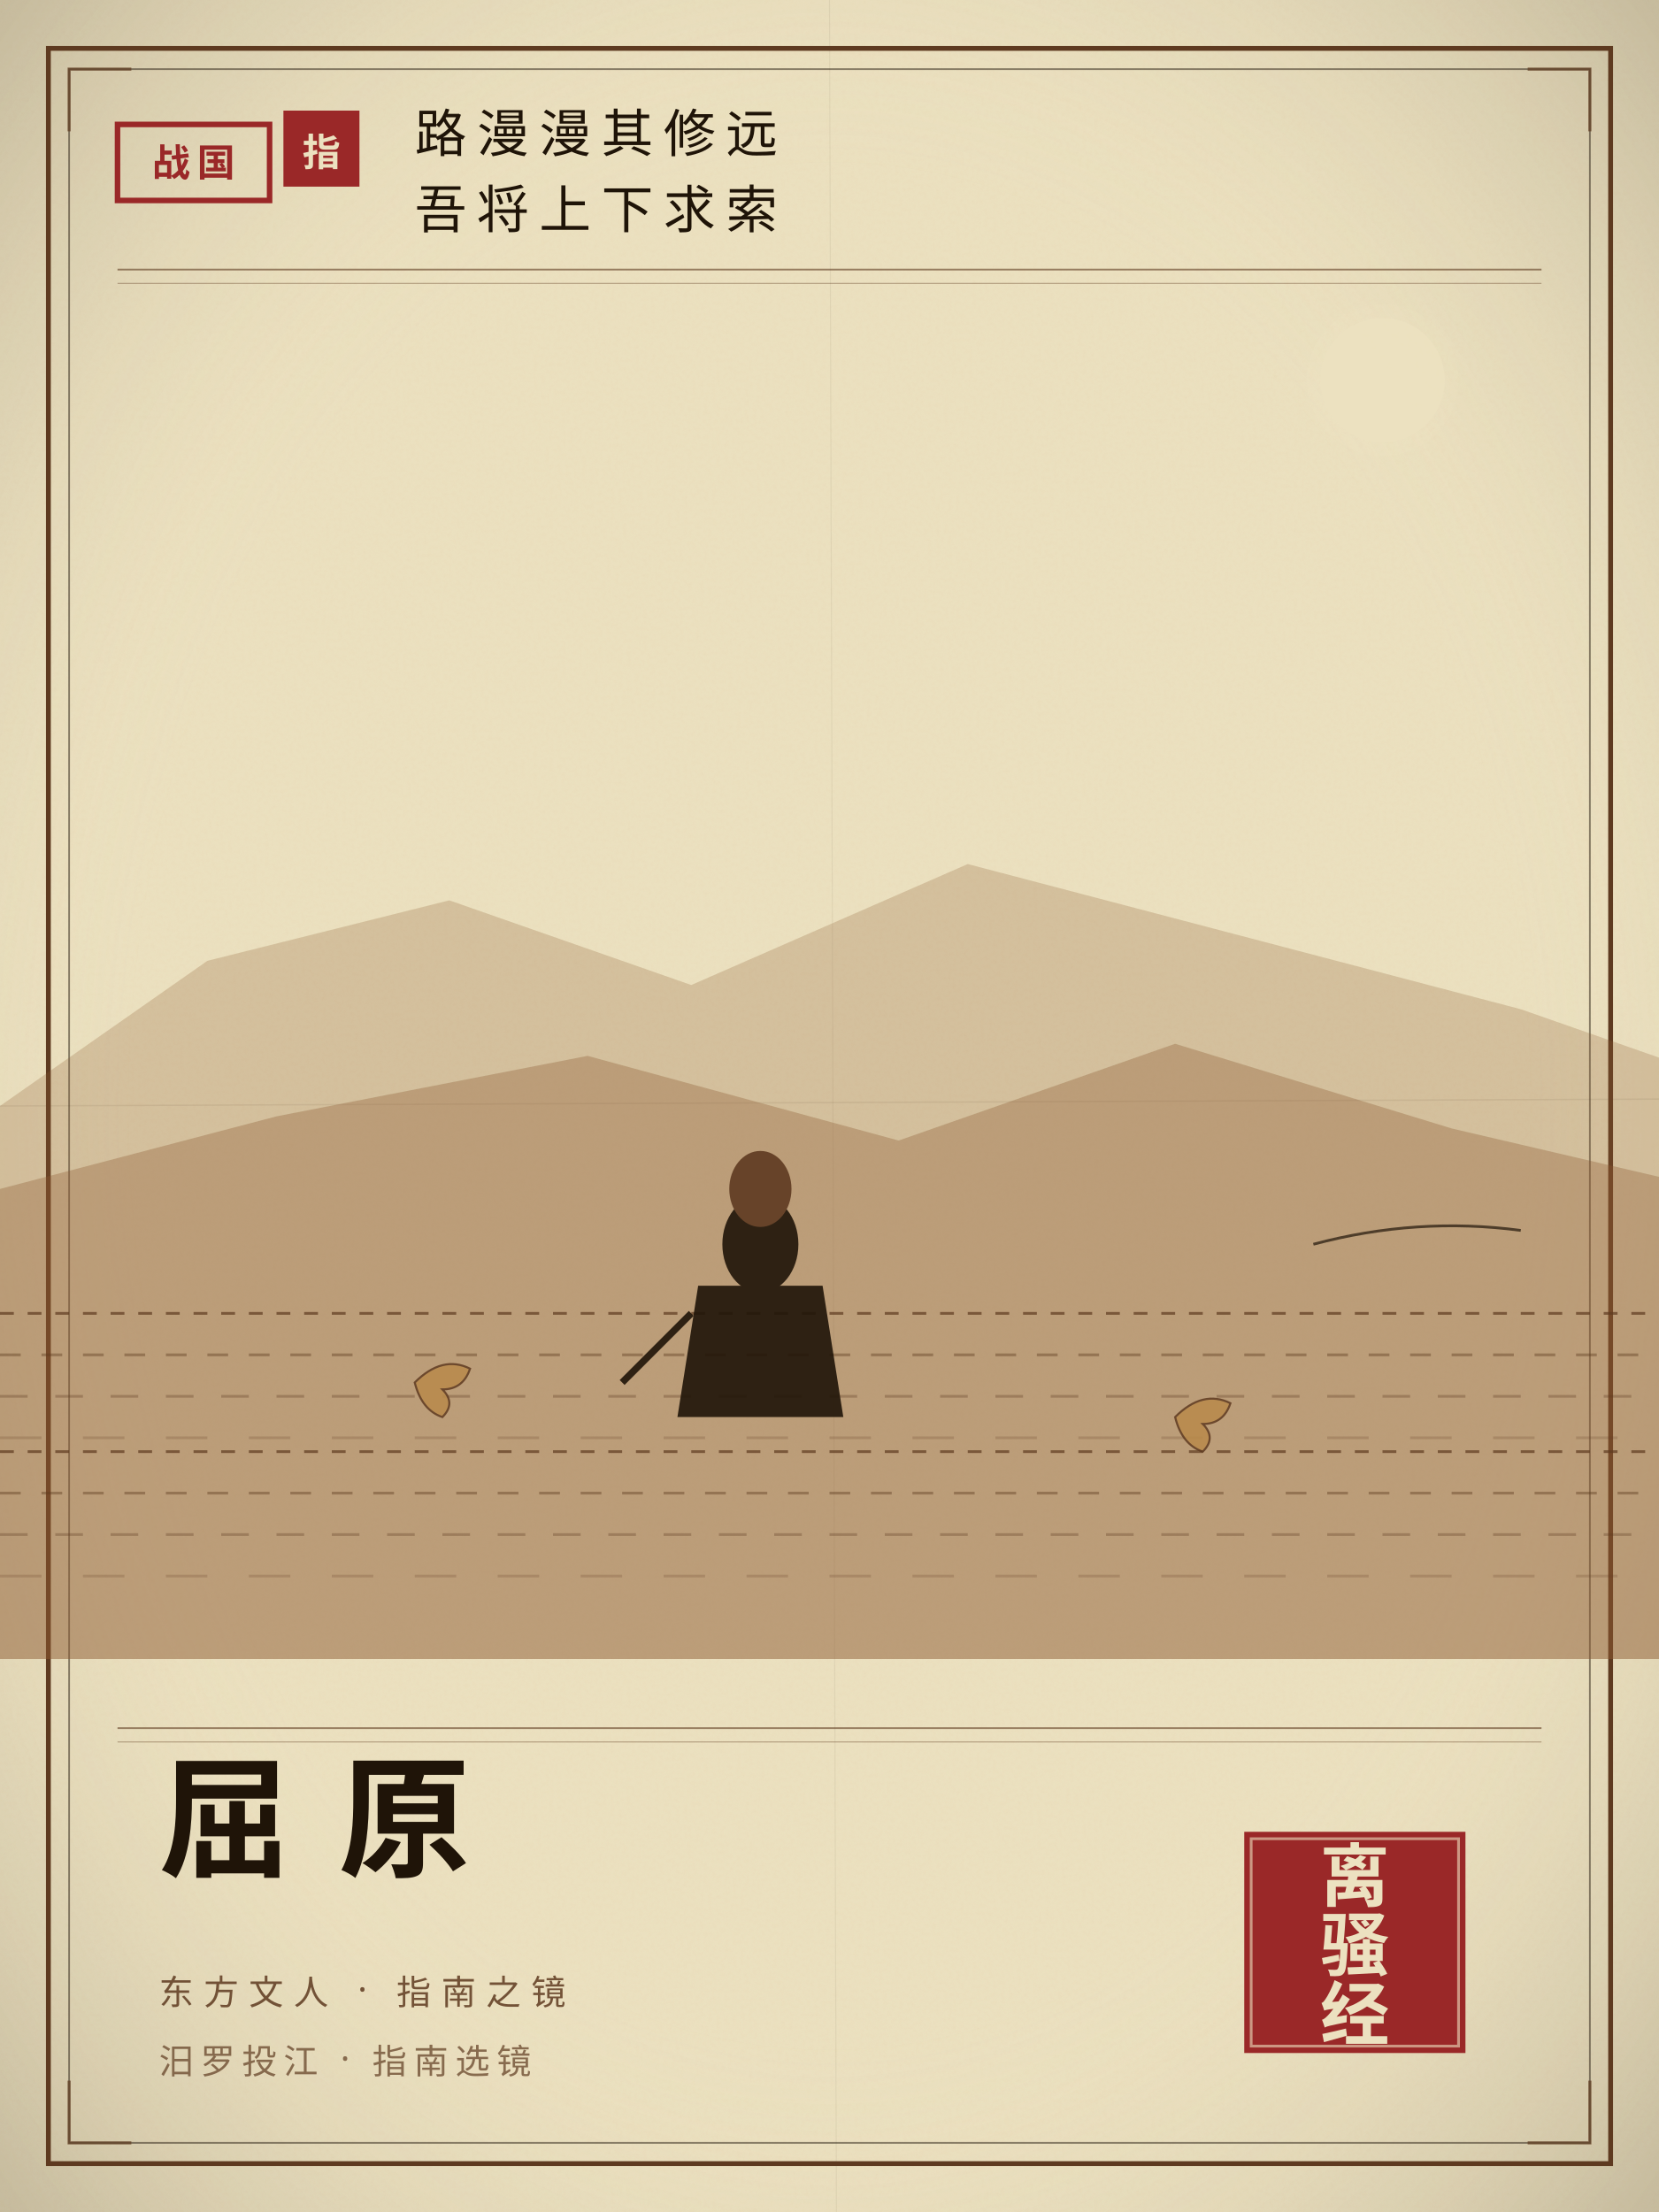
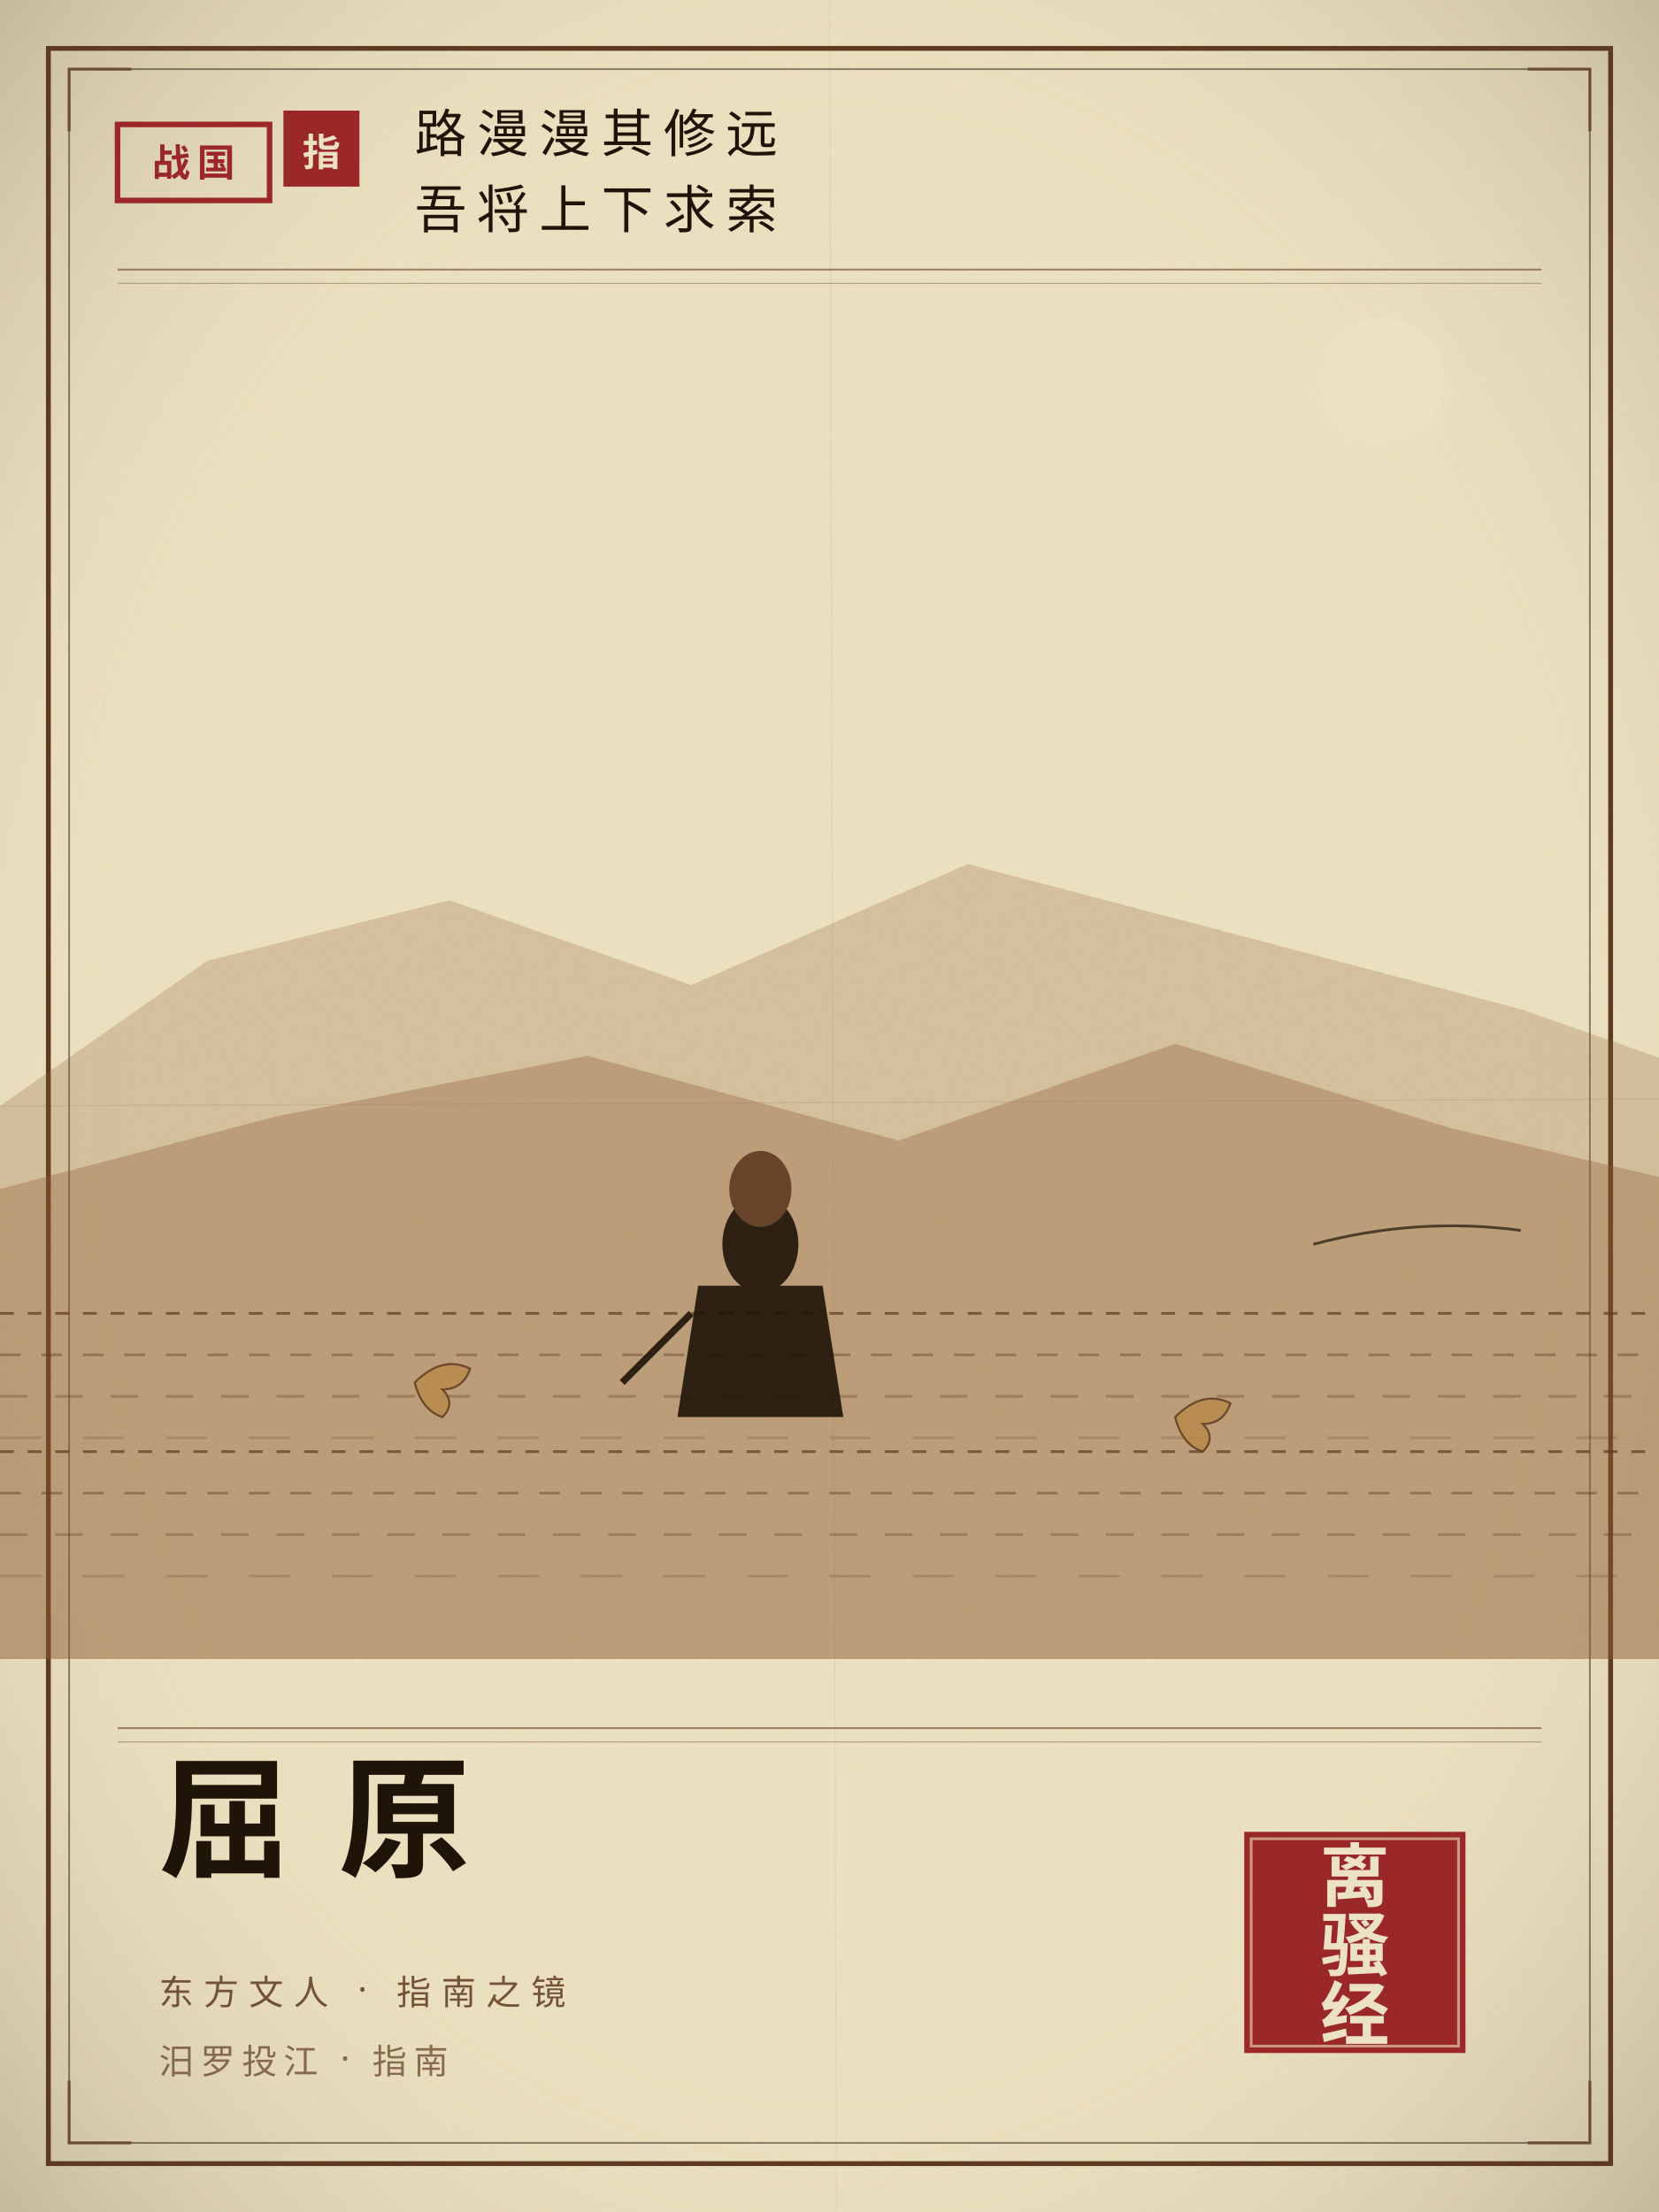
<svg xmlns="http://www.w3.org/2000/svg" viewBox="0 0 480 640" width="480" height="640" preserveAspectRatio="xMidYMid meet">
  <defs>
    <filter id="ink-67" x="-10%" y="-10%" width="120%" height="120%">
      <feTurbulence type="fractalNoise" baseFrequency="0.022" numOctaves="2" seed="67" result="noise" />
      <feDisplacementMap in="SourceGraphic" in2="noise" scale="2.4" />
    </filter>
    <filter id="ink-strong-67" x="-10%" y="-10%" width="120%" height="120%">
      <feTurbulence type="fractalNoise" baseFrequency="0.045" numOctaves="3" seed="74" result="noise" />
      <feDisplacementMap in="SourceGraphic" in2="noise" scale="3.6" />
    </filter>
    <filter id="wash-67" x="-20%" y="-20%" width="140%" height="140%">
      <feTurbulence type="fractalNoise" baseFrequency="0.018" numOctaves="2" seed="70" result="t" />
      <feDisplacementMap in="SourceGraphic" in2="t" scale="6" />
      <feGaussianBlur stdDeviation="0.6" />
    </filter>
    <filter id="haze-67">
      <feGaussianBlur stdDeviation="2.4" />
    </filter>
    <filter id="paper-67" x="0%" y="0%" width="100%" height="100%">
      <feTurbulence type="fractalNoise" baseFrequency="0.85" numOctaves="2" seed="78" result="grain" />
      <feColorMatrix in="grain" type="matrix" values="0 0 0 0 0.45                 0 0 0 0 0.35                 0 0 0 0 0.20                 0 0 0 0.10 0" />
    </filter>
  </defs>
  <rect x="0" y="0" width="480" height="640" fill="#ece1c0" />
  <rect x="0" y="0" width="480" height="640" fill="#ece1c0" filter="url(#paper-67)" opacity="0.55" />
  <radialGradient id="vignette-67" cx="50%" cy="50%" r="70%">
    <stop offset="60%" stop-color="#ece1c0" stop-opacity="0" />
    <stop offset="100%" stop-color="#1f1408" stop-opacity="0.18" />
  </radialGradient>
  <rect x="0" y="0" width="480" height="640" fill="url(#vignette-67)" />
  <path d="M 0 320 L 480 318" stroke="#1f1408" stroke-width="0.4" opacity="0.08" />
  <path d="M 240 0 L 242 640" stroke="#1f1408" stroke-width="0.3" opacity="0.06" />
  <rect x="14" y="14" width="452" height="612" fill="none" stroke="#5e3a20" stroke-width="1.4" />
  <rect x="20" y="20" width="440" height="600" fill="none" stroke="#1f1408" stroke-width="0.5" opacity="0.5" />
  <g stroke="#5e3a20" stroke-width="0.9" fill="none" opacity="0.7">
    <path d="M 20 38 L 20 20 L 38 20" />
    <path d="M 442 20 L 460 20 L 460 38" />
    <path d="M 460 602 L 460 620 L 442 620" />
    <path d="M 38 620 L 20 620 L 20 602" />
  </g>
  <g>
    <g transform="translate(34 36)">
      <rect x="0" y="0" width="44" height="22" fill="none" stroke="#9a2828" stroke-width="1.6" />
      <text x="22" y="15" text-anchor="middle" font-family="STKaiti, KaiTi, serif" font-size="11" fill="#9a2828" letter-spacing="2" font-weight="600">战国</text>
    </g>
    <g transform="translate(82 32)">
      <rect x="0" y="0" width="22" height="22" fill="#9a2828" />
      <text x="11" y="16" text-anchor="middle" font-family="serif" font-size="11" fill="#ece1c0" font-weight="700">指</text>
    </g>
    <g transform="translate(120 44)">
      <text font-family="STKaiti, KaiTi, serif" font-size="15" fill="#1f1408" letter-spacing="3" font-weight="500">
        <tspan x="0" dy="0">路漫漫其修远</tspan>
        <tspan x="0" dy="22">吾将上下求索</tspan>
      </text>
    </g>
    <line x1="34" y1="78" x2="446" y2="78" stroke="#5e3a20" stroke-width="0.5" opacity="0.6" />
    <line x1="34" y1="82" x2="446" y2="82" stroke="#5e3a20" stroke-width="0.3" opacity="0.4" />
  </g>
  <g>
    <g filter="url(#haze-50)" opacity="0.7">
      <path d="M 0 320 L 60 278 L 130 260.5 L 200 285 L 280 250 L 360 271 L 440 292 L 480 306 L 480 480 L 0 480 Z" fill="#8a5a30" opacity="0.35" />
      <path d="M 0 344 L 80 323 L 170 305.5 L 260 330 L 340 302 L 420 326.5 L 480 340.5 L 480 480 L 0 480 Z" fill="#8a5a30" opacity="0.55" />
    </g>
    <g stroke="#5e3a20" stroke-width="0.8" fill="none" opacity="0.7">
      <path d="M 0 380 L 480 380" stroke-dasharray="4 4" />
      <path d="M 0 392 L 480 392" stroke-dasharray="6 6" opacity="0.6" />
      <path d="M 0 404 L 480 404" stroke-dasharray="8 8" opacity="0.45" />
      <path d="M 0 416 L 480 416" stroke-dasharray="12 12" opacity="0.3" />
    </g>
    <g stroke="#5e3a20" stroke-width="0.8" fill="none" opacity="0.7">
      <path d="M 0 420 L 480 420" stroke-dasharray="4 4" />
      <path d="M 0 432 L 480 432" stroke-dasharray="6 6" opacity="0.6" />
      <path d="M 0 444 L 480 444" stroke-dasharray="8 8" opacity="0.45" />
      <path d="M 0 456 L 480 456" stroke-dasharray="12 12" opacity="0.3" />
    </g>
    <path d="M 380 360 q 30 -8 60 -4" stroke="#1f1408" stroke-width="0.8" fill="none" opacity="0.7" />
    <g transform="translate(220 360)" fill="#1f1408" opacity="0.9">
      <ellipse cx="0" cy="0" rx="11" ry="14" />
      <path d="M -18 12 L -24 50 L 24 50 L 18 12 Z" />
      <ellipse cx="0" cy="-16" rx="9" ry="11" fill="#5e3a20" />
      <line x1="-20" y1="20" x2="-40" y2="40" stroke="#1f1408" stroke-width="2" />
    </g>
    <g transform="translate(120 400)" opacity="0.85">
      <path d="M 0 0 q 8 -8 16 -4 q -2 6 -8 6 q 4 4 0 8 q -6 -2 -8 -10 Z" fill="#b88a4a" stroke="#5e3a20" stroke-width="0.6" />
    </g>
    <g transform="translate(340 410)" opacity="0.85">
      <path d="M 0 0 q 8 -8 16 -4 q -2 6 -8 6 q 4 4 0 8 q -6 -2 -8 -10 Z" fill="#b88a4a" stroke="#5e3a20" stroke-width="0.6" />
    </g>
    <g>
      <circle cx="400" cy="110" r="22" fill="#ece1c0" opacity="0.18" />
      <circle cx="400" cy="110" r="18" fill="#ece1c0" opacity="0.9" />
    </g>
  </g>
  <g>
    <line x1="34" y1="500" x2="446" y2="500" stroke="#5e3a20" stroke-width="0.5" opacity="0.6" />
    <line x1="34" y1="504" x2="446" y2="504" stroke="#5e3a20" stroke-width="0.3" opacity="0.4" />
    <g transform="translate(46 540)">
      <text font-family="STKaiti, KaiTi, serif" font-size="38" fill="#1f1408" letter-spacing="14" font-weight="700">屈原</text>
      <text x="0" y="40" font-family="STKaiti, KaiTi, serif" font-size="10" fill="#5e3a20" letter-spacing="3" opacity="0.85">东方文人 · 指南之镜</text>
    </g>
    <g transform="translate(360 530)">
      <rect x="0" y="0" width="64" height="64" fill="#9a2828" filter="url(#ink-27)" />
      <rect x="2" y="2" width="60" height="60" fill="none" stroke="#ece1c0" stroke-width="0.8" opacity="0.6" />
      <text x="32" y="20" text-anchor="middle" font-family="serif" font-size="20" fill="#ece1c0" font-weight="900">离</text>
      <text x="32" y="40" text-anchor="middle" font-family="serif" font-size="20" fill="#ece1c0" font-weight="900">骚</text>
      <text x="32" y="60" text-anchor="middle" font-family="serif" font-size="20" fill="#ece1c0" font-weight="900">经</text>
    </g>
  </g>
  <g transform="translate(46 600)">
-     <text font-family="STKaiti, KaiTi, serif" font-size="10" fill="#5e3a20" letter-spacing="2" opacity="0.7">汨罗投江 · 指南选镜</text>
+     <text font-family="STKaiti, KaiTi, serif" font-size="10" fill="#5e3a20" letter-spacing="2" opacity="0.7">汨罗投江 · 指南</text>
  </g>
</svg>
